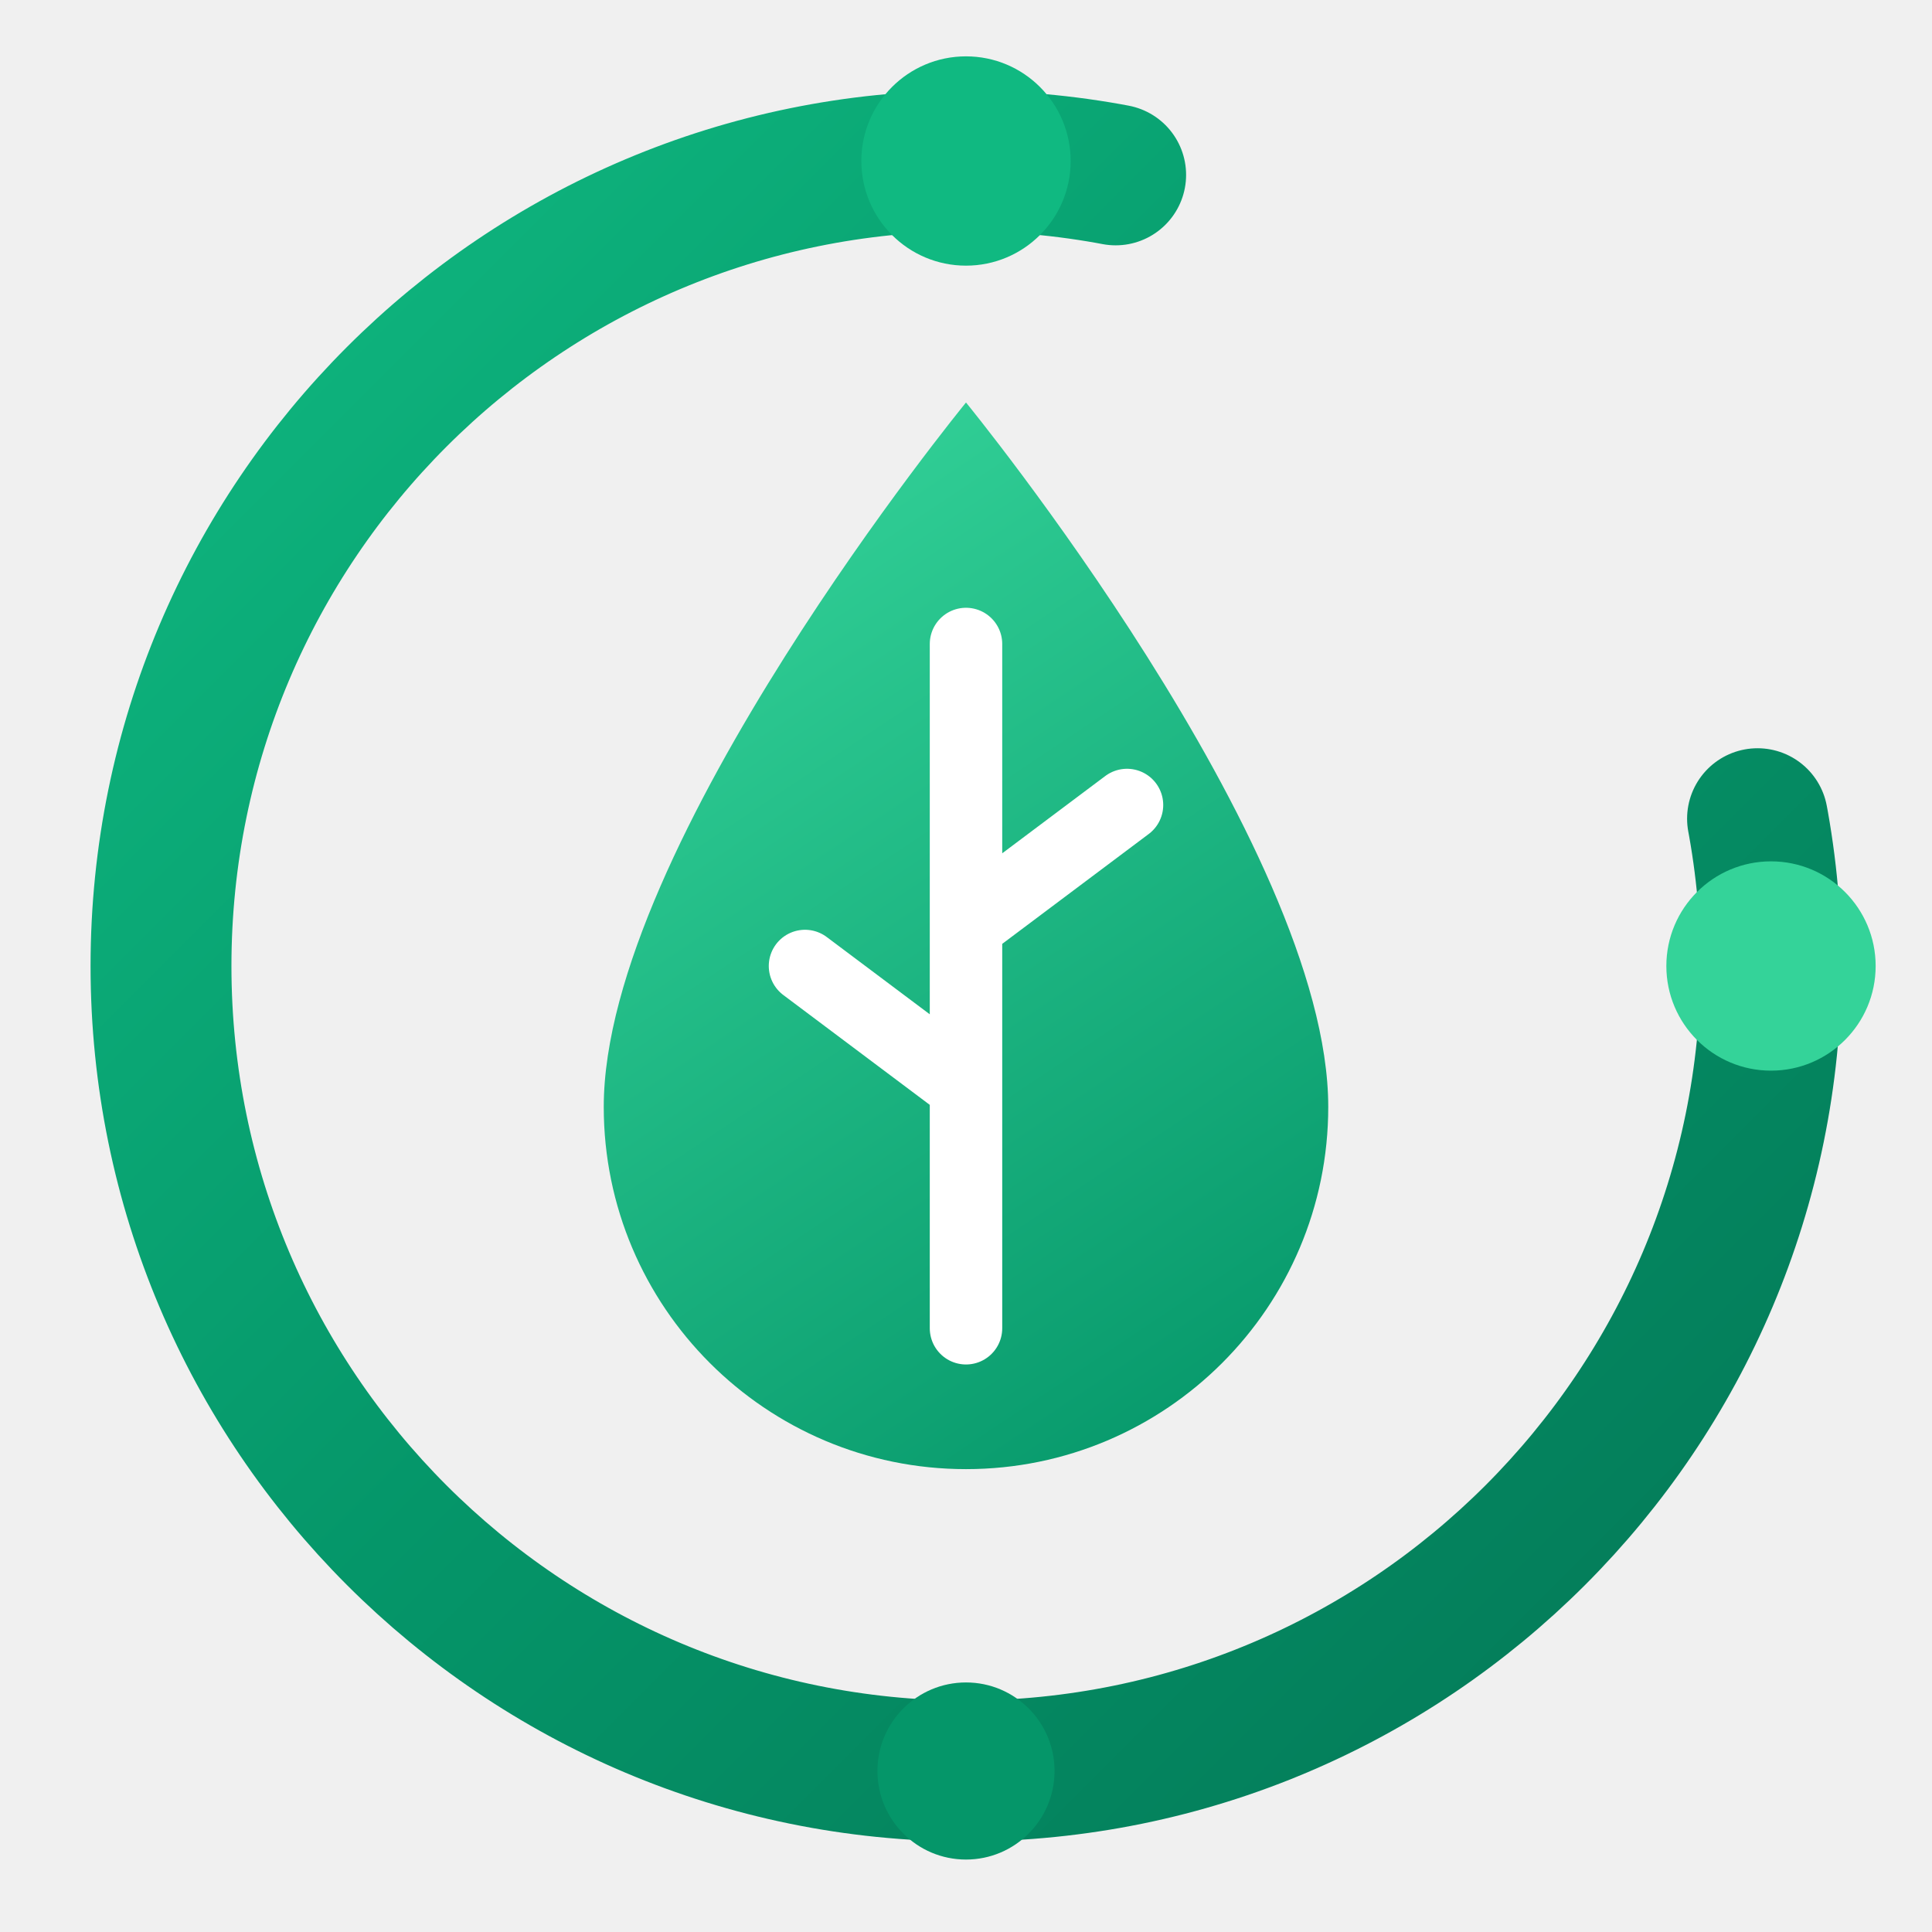
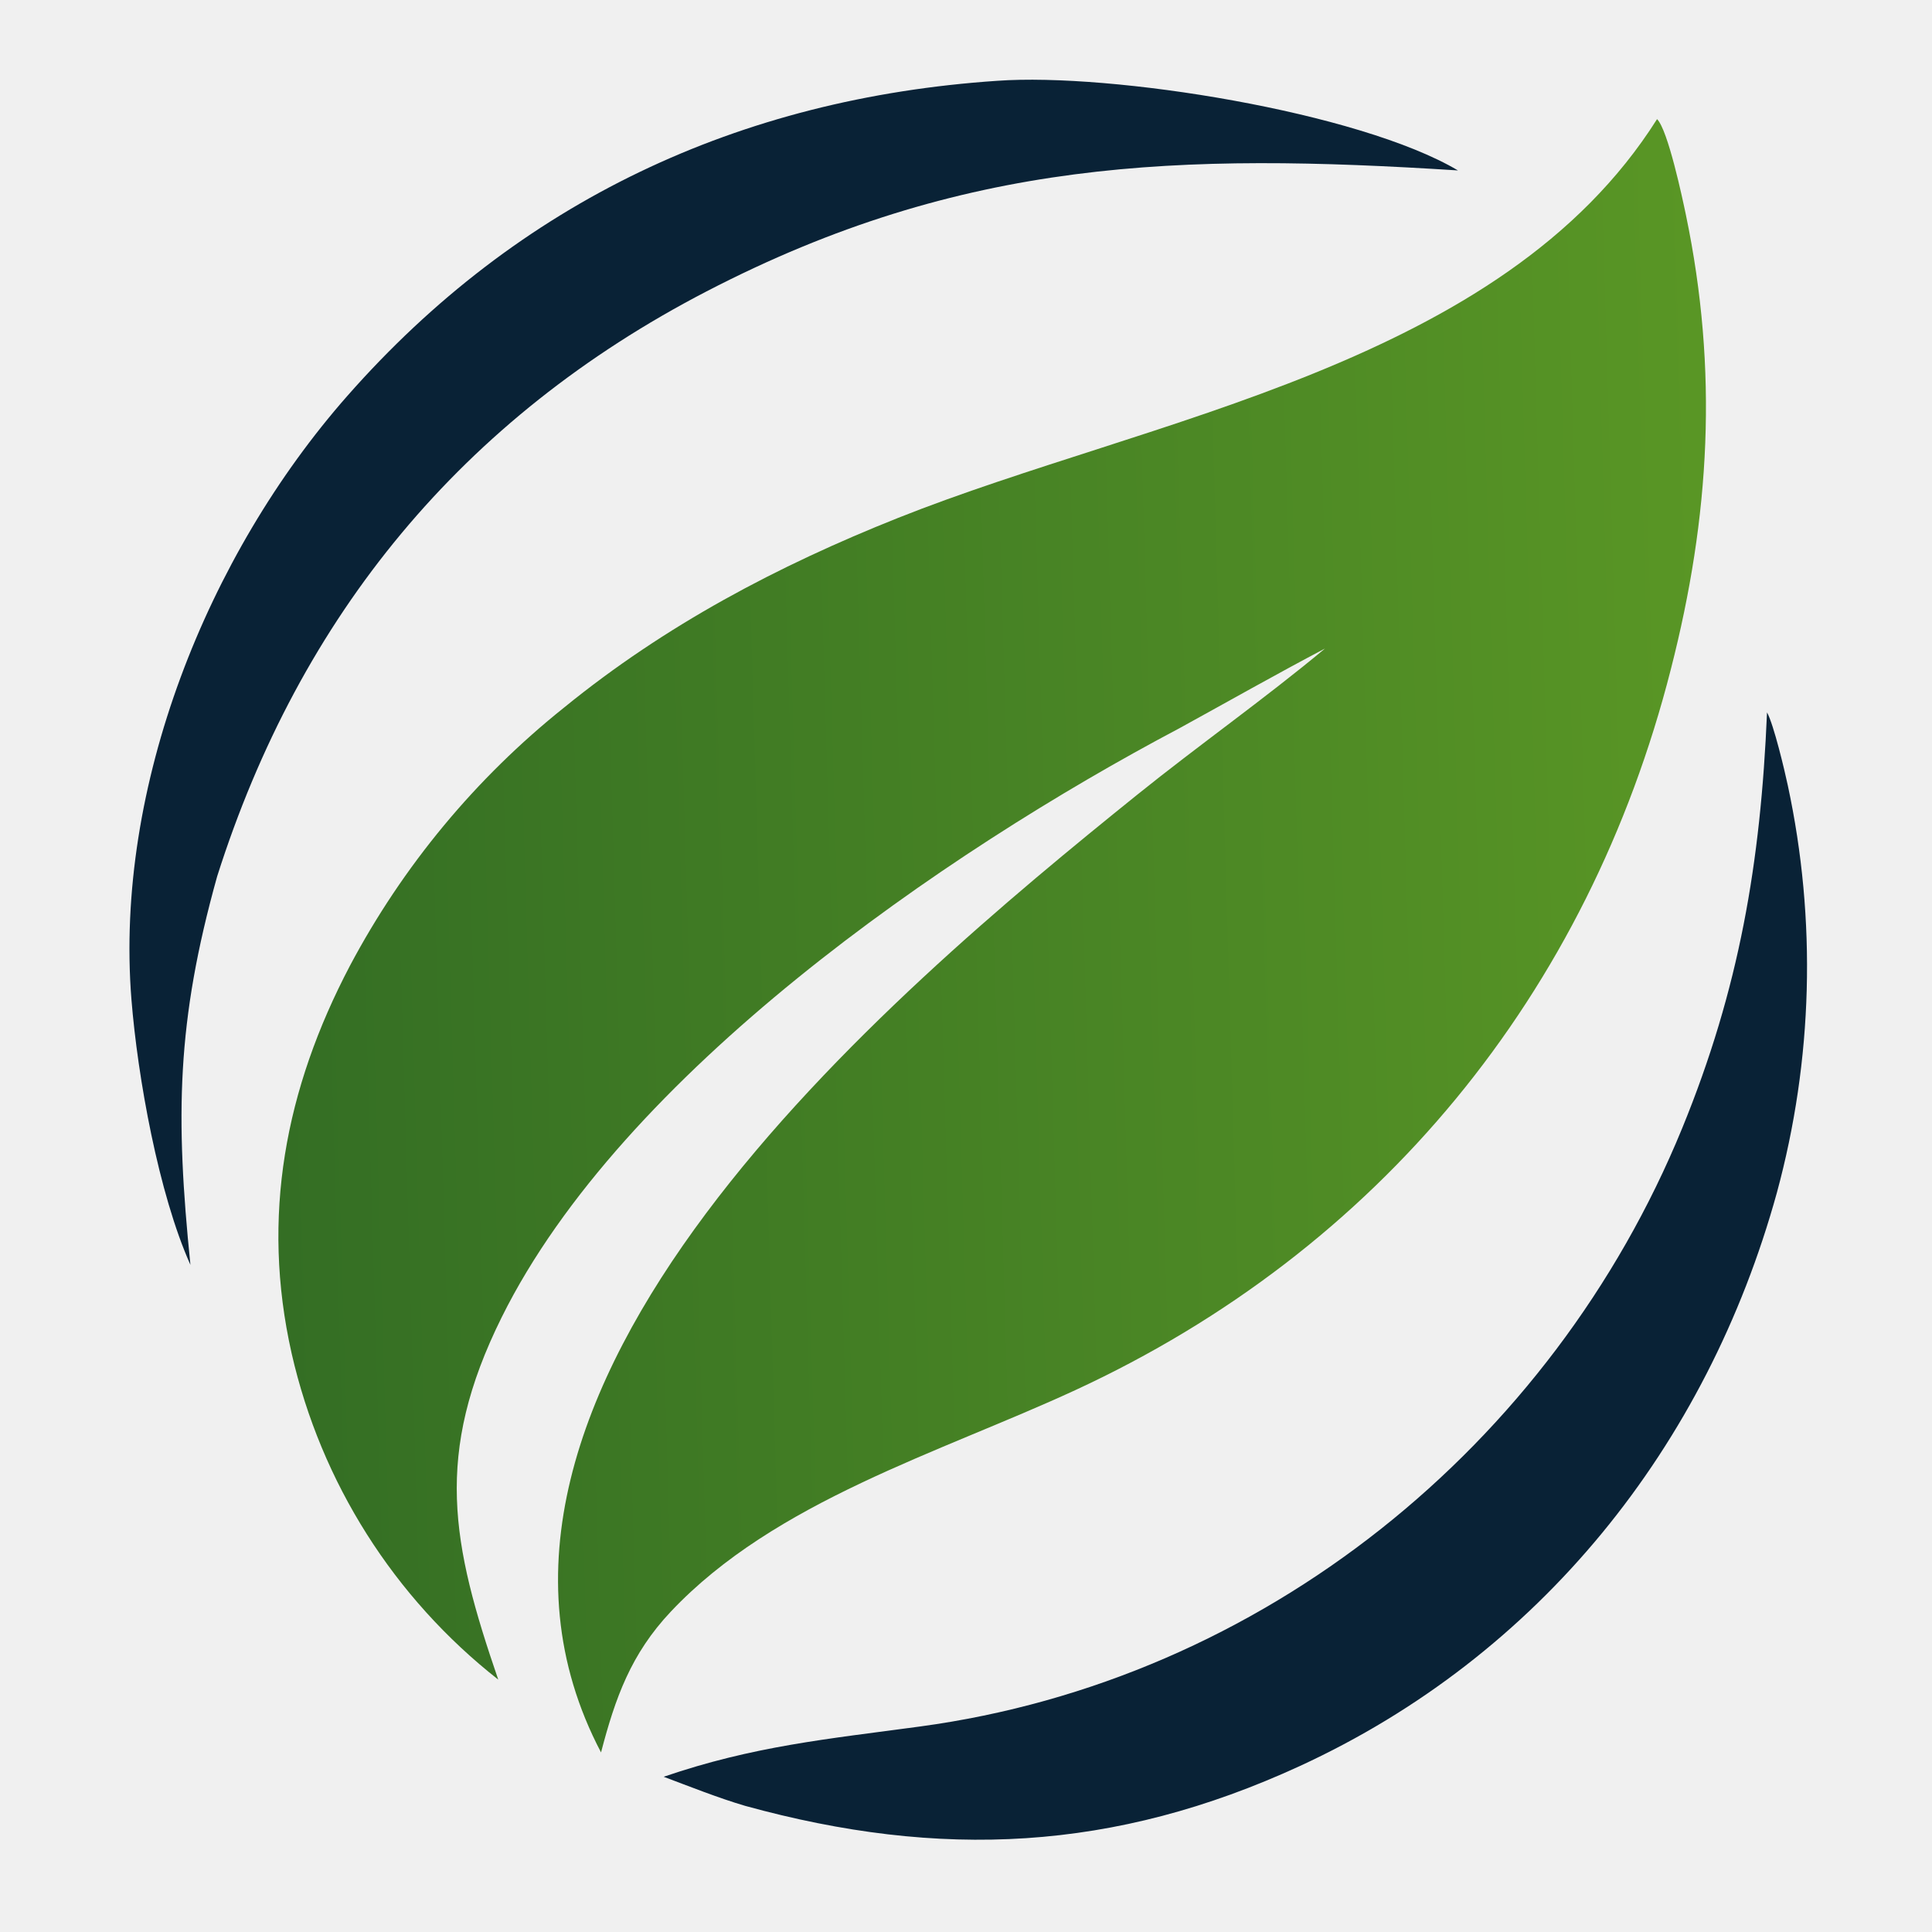
- <svg xmlns="http://www.w3.org/2000/svg" viewBox="0 0 48 48" fill="none">
+ <svg xmlns="http://www.w3.org/2000/svg" viewBox="281 297 512 512" fill="none">
  <defs>
-     <linearGradient id="fresh360-fav-green" x1="4" y1="4" x2="44" y2="44" gradientUnits="userSpaceOnUse">
-       <stop offset="0%" stop-color="#10B981" />
-       <stop offset="50%" stop-color="#059669" />
-       <stop offset="100%" stop-color="#047857" />
-     </linearGradient>
-     <linearGradient id="fresh360-fav-leaf" x1="16" y1="12" x2="32" y2="36" gradientUnits="userSpaceOnUse">
-       <stop offset="0%" stop-color="#34D399" />
-       <stop offset="100%" stop-color="#059669" />
+     <linearGradient id="FreshIconGradient" gradientUnits="userSpaceOnUse" x1="353.765" y1="550.588" x2="735.02" y2="539.437">
+       <stop offset="0%" stop-color="#346E24" />
+       <stop offset="100%" stop-color="#599625" />
    </linearGradient>
  </defs>
-   <circle cx="24" cy="24" r="20" stroke="url(#fresh360-fav-green)" stroke-width="3.5" stroke-linecap="round" stroke-dasharray="98 24" />
-   <circle cx="24" cy="4" r="2.6" fill="#10B981" />
-   <circle cx="44" cy="24" r="2.6" fill="#34D399" />
-   <circle cx="24" cy="44" r="2.2" fill="#059669" />
-   <path d="M24 10C24 10 15 21 15 27.5C15 32.47 19.03 36.5 24 36.5C28.97 36.5 33 32.47 33 27.5C33 21 24 10 24 10Z" fill="url(#fresh360-fav-leaf)" />
-   <path d="M24 16V33M24 23L28 20M24 27L20 24" stroke="#FFFFFF" stroke-width="1.8" stroke-linecap="round" stroke-linejoin="round" />
+   <path fill="url(#FreshIconGradient)" d="M 720.136 328.568 C 723.022 331.417 726.871 349.572 727.779 353.932 C 736.386 395.236 734.177 433.866 723.793 474.351 C 701.919 560.265 646.499 628.193 565.921 665.421 C 529.991 682.02 486.356 694.82 458.758 724.113 C 448.221 735.297 444.077 746.882 440.281 761.408 C 390.285 666.284 517.113 560.214 582.241 507.719 C 598.616 494.521 616.005 482.299 632.135 468.869 C 619.348 475.587 606.233 483.034 593.528 490.007 C 530.968 523.073 445.949 581.634 413.968 646.06 C 395.89 682.479 400.677 706.111 413.04 742.112 C 385.416 720.43 366.084 689.911 358.287 655.67 C 350.113 619.392 356.598 585.571 373.72 552.963 C 387.772 526.483 407.11 503.17 430.538 484.468 C 457.323 462.66 487.076 446.96 519.016 434.243 C 585.796 407.655 678.881 393.95 720.136 328.568 z" />
+   <path fill="#092236" d="M 749.28 485.798 C 751.064 489.004 753.971 501.301 754.795 505.182 C 762.451 540.865 761.455 577.861 751.89 613.08 C 733.345 680.245 689.094 735.733 625.43 765.036 C 576.256 787.668 530.206 789.822 478.5 775.579 C 471.471 773.518 463.805 770.461 456.881 767.861 C 480.684 759.717 500.105 757.879 524.817 754.539 C 615.473 742.286 692.289 680.23 726.786 596.014 C 741.921 559.065 747.595 525.675 749.28 485.798 z" />
+   <path fill="#092236" d="M 545.249 318.417 C 575.614 316.234 641.087 326.605 667.372 342.164 C 593.782 337.483 536.223 338.963 468.23 374.227 C 403.588 407.753 360.546 459.989 338.549 529.247 C 327.742 567.919 327.474 592.872 331.464 632.203 C 323.017 613.332 317.472 582.4 315.833 561.864 C 311.337 505.506 335.962 444.071 373.008 401.964 C 418.443 350.32 477.011 323.023 545.249 318.417 z" />
</svg>
